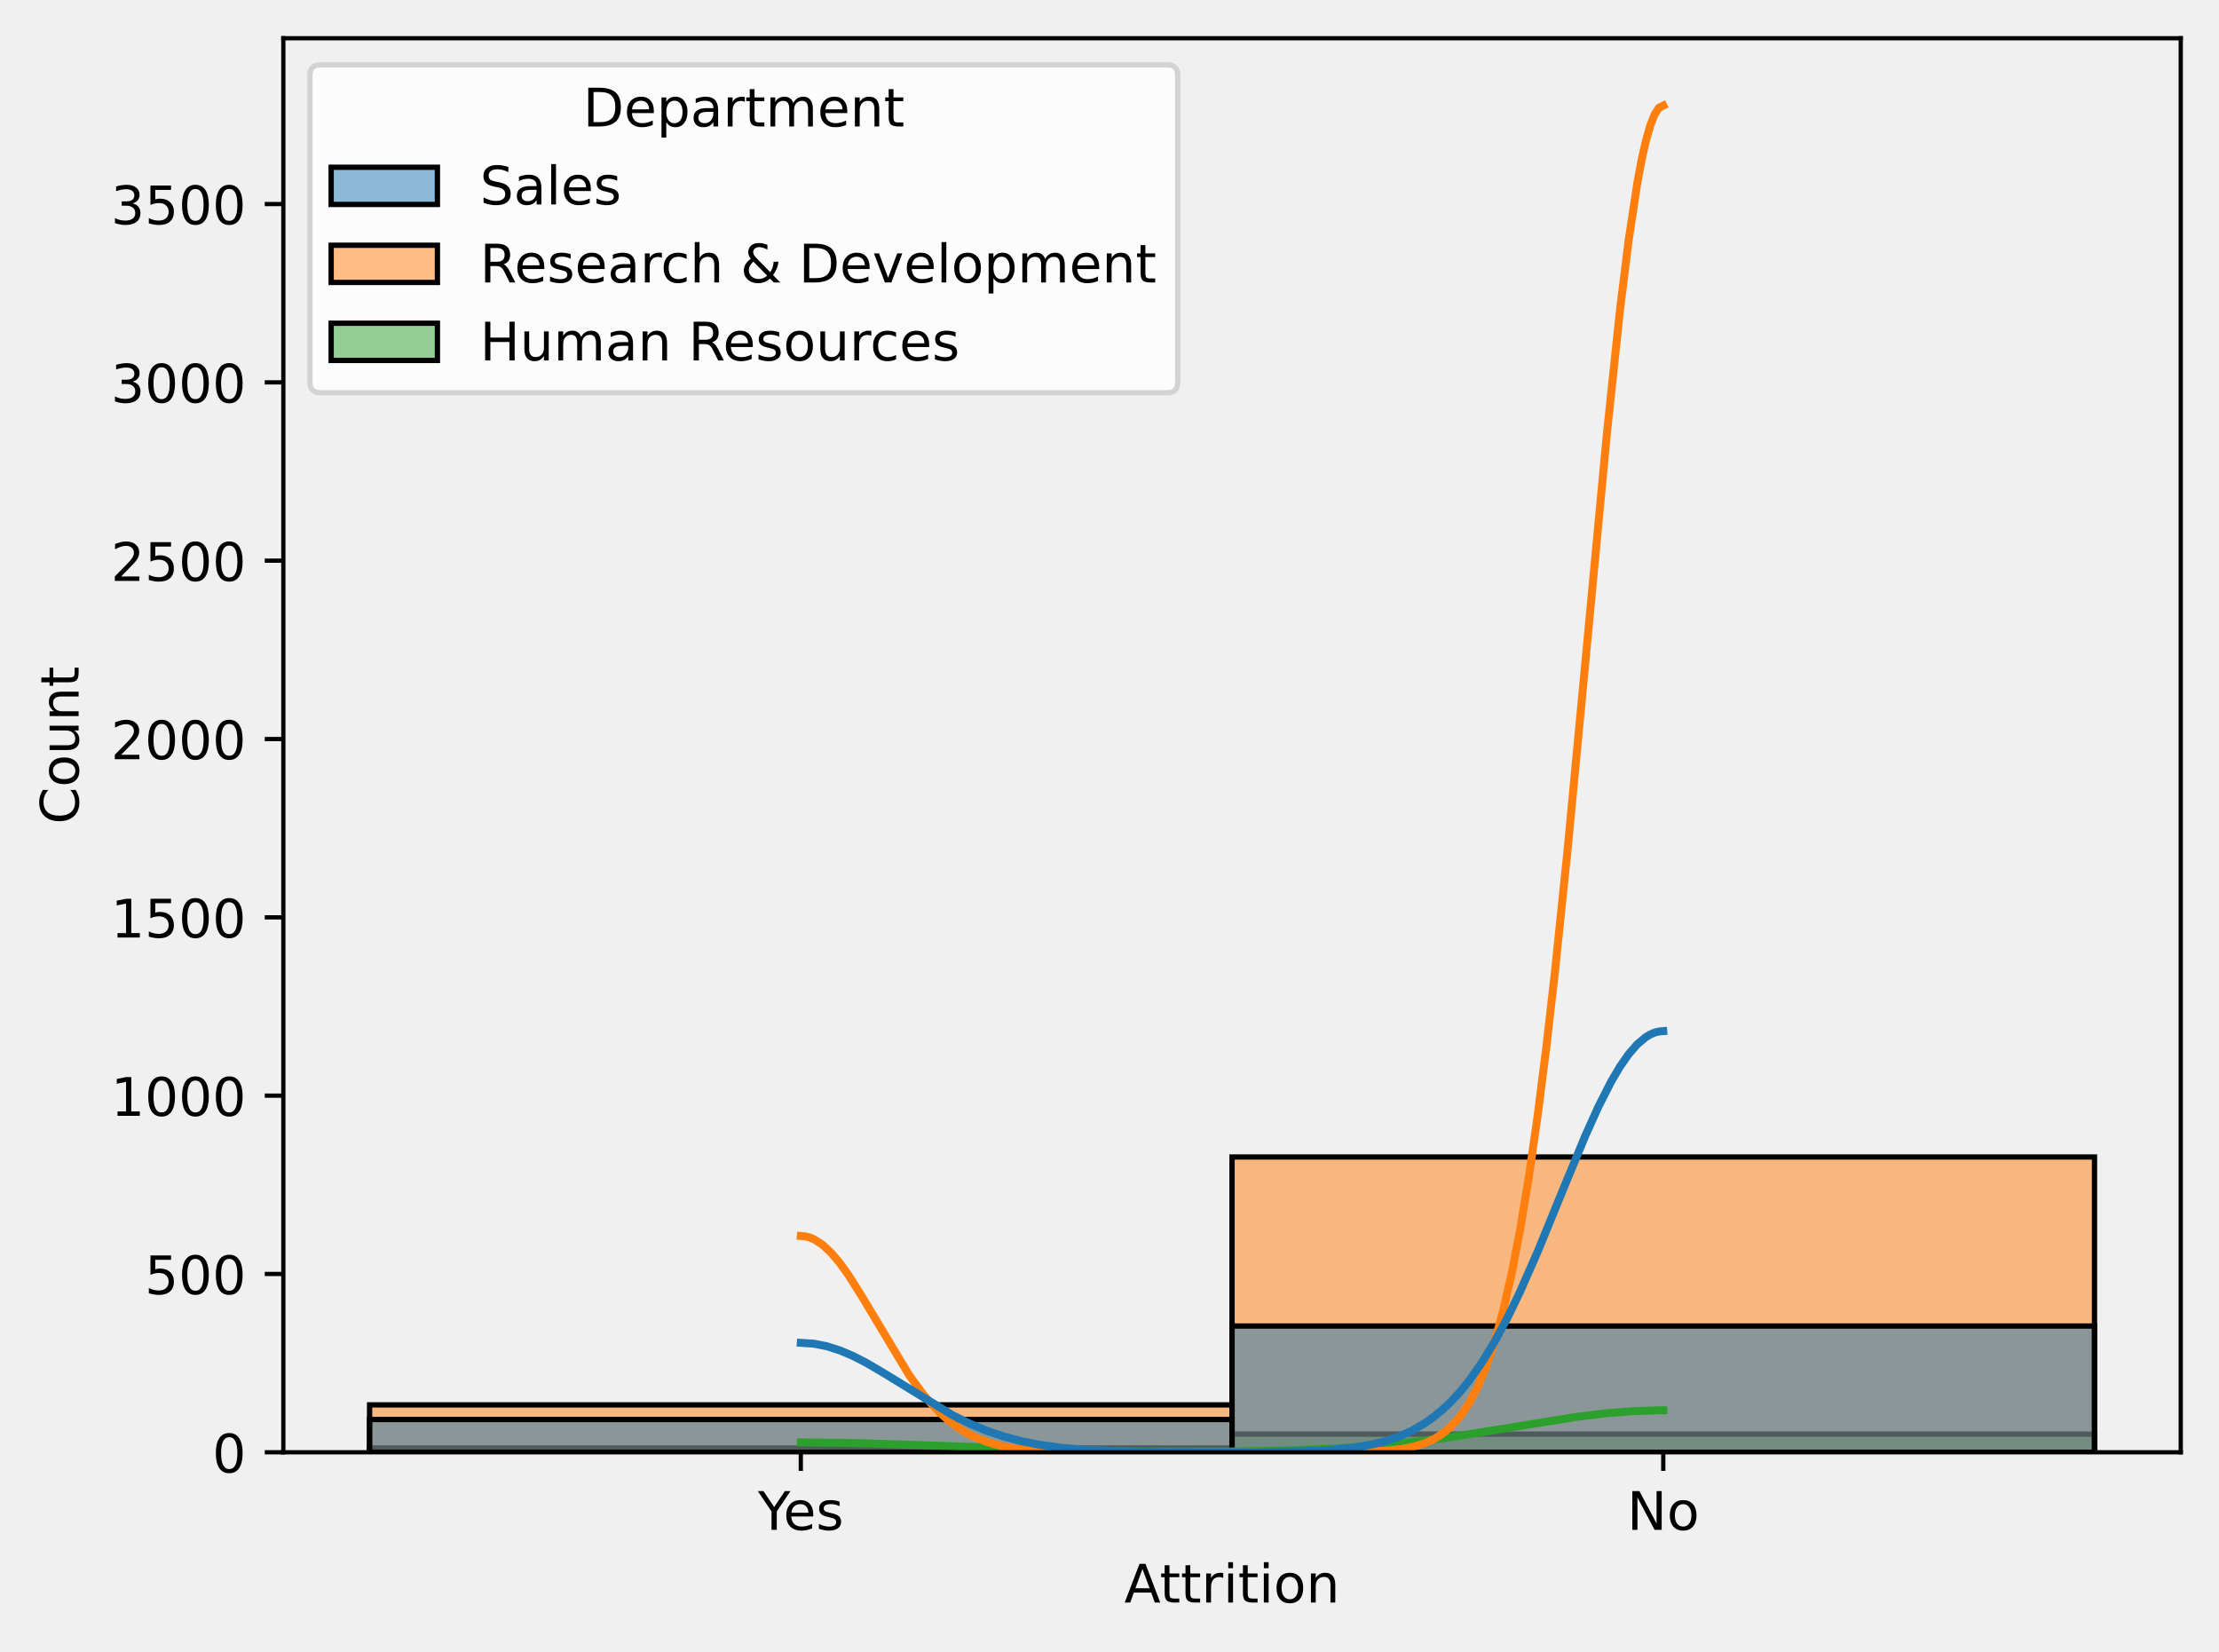
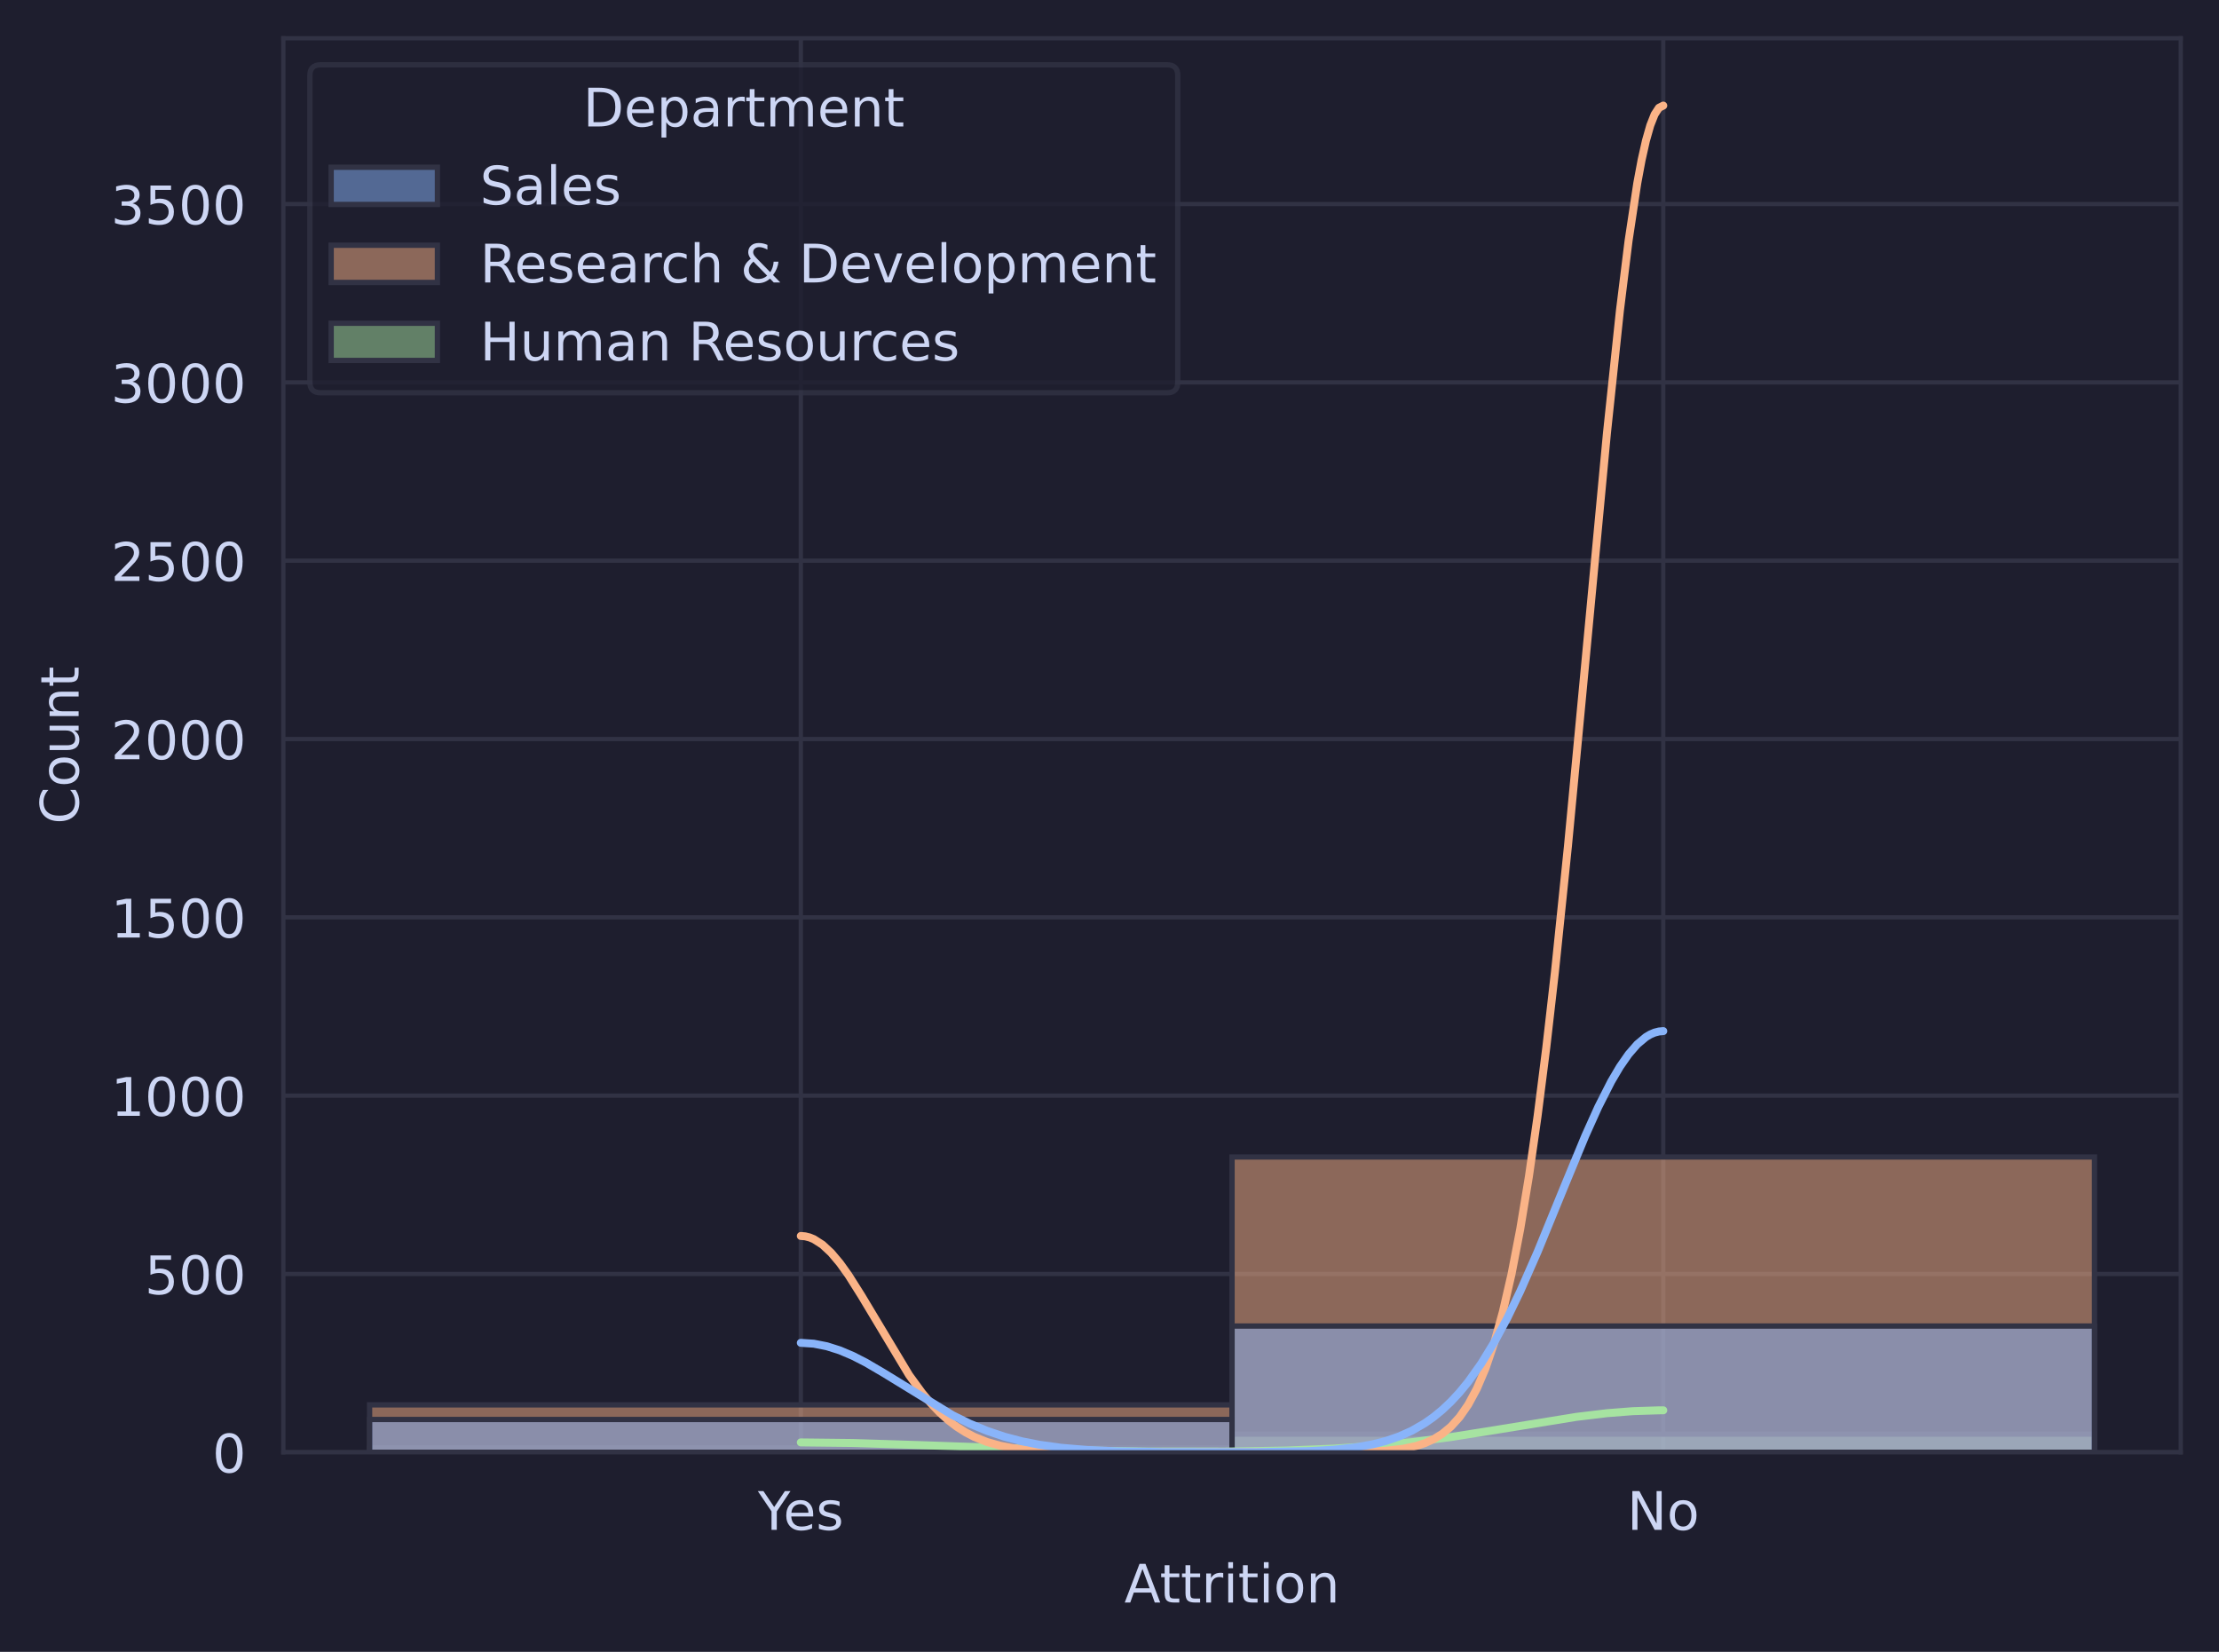
<svg xmlns="http://www.w3.org/2000/svg" xmlns:xlink="http://www.w3.org/1999/xlink" width="417.648pt" height="310.868pt" viewBox="0 0 417.648 310.868" version="1.1">
  <defs>
    <style type="text/css">*{stroke-linejoin: round; stroke-linecap: butt}</style>
  </defs>
  <g id="figure_1">
    <g id="patch_1">
-       <path d="M 0 310.868  L 417.648 310.868  L 417.648 0  L 0 0  L 0 310.868  z " style="fill: none" />
+       <path d="M 0 310.868  L 417.648 310.868  L 417.648 0  L 0 0  z " style="fill: #1e1e2e" />
    </g>
    <g id="axes_1">
      <g id="patch_2">
-         <path d="M 53.328 273.312  L 410.448 273.312  L 410.448 7.2  L 53.328 7.2  L 53.328 273.312  z " style="fill: none" />
-       </g>
-       <g id="patch_3">
-         <path d="M 69.561 273.312  L 231.888 273.312  L 231.888 272.507  L 69.561 272.507  z " clip-path="url(#p6bf3eb0f6b)" style="fill: #2ca02c; fill-opacity: 0.5; stroke: #000000; stroke-linejoin: miter" />
-       </g>
-       <g id="patch_4">
-         <path d="M 231.888 273.312  L 394.215 273.312  L 394.215 269.889  L 231.888 269.889  z " clip-path="url(#p6bf3eb0f6b)" style="fill: #2ca02c; fill-opacity: 0.5; stroke: #000000; stroke-linejoin: miter" />
-       </g>
-       <g id="patch_5">
-         <path d="M 69.561 273.312  L 231.888 273.312  L 231.888 264.385  L 69.561 264.385  z " clip-path="url(#p6bf3eb0f6b)" style="fill: #ff7f0e; fill-opacity: 0.5; stroke: #000000; stroke-linejoin: miter" />
-       </g>
-       <g id="patch_6">
-         <path d="M 231.888 273.312  L 394.215 273.312  L 394.215 217.739  L 231.888 217.739  z " clip-path="url(#p6bf3eb0f6b)" style="fill: #ff7f0e; fill-opacity: 0.5; stroke: #000000; stroke-linejoin: miter" />
-       </g>
-       <g id="patch_7">
-         <path d="M 69.561 273.312  L 231.888 273.312  L 231.888 267.137  L 69.561 267.137  z " clip-path="url(#p6bf3eb0f6b)" style="fill: #1f77b4; fill-opacity: 0.5; stroke: #000000; stroke-linejoin: miter" />
-       </g>
-       <g id="patch_8">
-         <path d="M 231.888 273.312  L 394.215 273.312  L 394.215 249.553  L 231.888 249.553  z " clip-path="url(#p6bf3eb0f6b)" style="fill: #1f77b4; fill-opacity: 0.5; stroke: #000000; stroke-linejoin: miter" />
+         <path d="M 53.328 273.312  L 410.448 273.312  L 410.448 7.2  L 53.328 7.2  z " style="fill: #1e1e2e" />
      </g>
      <g id="matplotlib.axis_1">
        <g id="xtick_1">
          <g id="line2d_1">
-             <defs>
-               <path id="m2d108d9950" d="M 0 0  L 0 3.5  " style="stroke: #000000; stroke-width: 0.8" />
-             </defs>
-             <g>
-               <use xlink:href="#m2d108d9950" x="150.724" y="273.312" style="stroke: #000000; stroke-width: 0.8" />
-             </g>
+             <path d="M 150.724 273.312  L 150.724 7.2  " clip-path="url(#pe900cbe196)" style="fill: none; stroke: #313244; stroke-width: 0.8; stroke-linecap: round" />
          </g>
          <g id="text_1">
-             <g transform="translate(142.6518 287.9104) scale(0.1 -0.1)">
+             <g style="fill: #cdd6f4" transform="translate(142.6518 287.9104) scale(0.1 -0.1)">
              <defs>
                <path id="DejaVuSans-59" d="M -13 4666  L 666 4666  L 1959 2747  L 3244 4666  L 3922 4666  L 2272 2222  L 2272 0  L 1638 0  L 1638 2222  L -13 4666  z " transform="scale(0.015625)" />
                <path id="DejaVuSans-65" d="M 3597 1894  L 3597 1613  L 953 1613  Q 991 1019 1311 708  Q 1631 397 2203 397  Q 2534 397 2845 478  Q 3156 559 3463 722  L 3463 178  Q 3153 47 2828 -22  Q 2503 -91 2169 -91  Q 1331 -91 842 396  Q 353 884 353 1716  Q 353 2575 817 3079  Q 1281 3584 2069 3584  Q 2775 3584 3186 3129  Q 3597 2675 3597 1894  z M 3022 2063  Q 3016 2534 2758 2815  Q 2500 3097 2075 3097  Q 1594 3097 1305 2825  Q 1016 2553 972 2059  L 3022 2063  z " transform="scale(0.015625)" />
                <path id="DejaVuSans-73" d="M 2834 3397  L 2834 2853  Q 2591 2978 2328 3040  Q 2066 3103 1784 3103  Q 1356 3103 1142 2972  Q 928 2841 928 2578  Q 928 2378 1081 2264  Q 1234 2150 1697 2047  L 1894 2003  Q 2506 1872 2764 1633  Q 3022 1394 3022 966  Q 3022 478 2636 193  Q 2250 -91 1575 -91  Q 1294 -91 989 -36  Q 684 19 347 128  L 347 722  Q 666 556 975 473  Q 1284 391 1588 391  Q 1994 391 2212 530  Q 2431 669 2431 922  Q 2431 1156 2273 1281  Q 2116 1406 1581 1522  L 1381 1569  Q 847 1681 609 1914  Q 372 2147 372 2553  Q 372 3047 722 3315  Q 1072 3584 1716 3584  Q 2034 3584 2315 3537  Q 2597 3491 2834 3397  z " transform="scale(0.015625)" />
              </defs>
              <use xlink:href="#DejaVuSans-59" />
              <use xlink:href="#DejaVuSans-65" x="47.834" />
              <use xlink:href="#DejaVuSans-73" x="109.357" />
            </g>
          </g>
        </g>
        <g id="xtick_2">
          <g id="line2d_2">
-             <g>
-               <use xlink:href="#m2d108d9950" x="313.052" y="273.312" style="stroke: #000000; stroke-width: 0.8" />
-             </g>
+             <path d="M 313.052 273.312  L 313.052 7.2  " clip-path="url(#pe900cbe196)" style="fill: none; stroke: #313244; stroke-width: 0.8; stroke-linecap: round" />
          </g>
          <g id="text_2">
-             <g transform="translate(306.2518 287.9104) scale(0.1 -0.1)">
+             <g style="fill: #cdd6f4" transform="translate(306.2518 287.9104) scale(0.1 -0.1)">
              <defs>
                <path id="DejaVuSans-4e" d="M 628 4666  L 1478 4666  L 3547 763  L 3547 4666  L 4159 4666  L 4159 0  L 3309 0  L 1241 3903  L 1241 0  L 628 0  L 628 4666  z " transform="scale(0.015625)" />
                <path id="DejaVuSans-6f" d="M 1959 3097  Q 1497 3097 1228 2736  Q 959 2375 959 1747  Q 959 1119 1226 758  Q 1494 397 1959 397  Q 2419 397 2687 759  Q 2956 1122 2956 1747  Q 2956 2369 2687 2733  Q 2419 3097 1959 3097  z M 1959 3584  Q 2709 3584 3137 3096  Q 3566 2609 3566 1747  Q 3566 888 3137 398  Q 2709 -91 1959 -91  Q 1206 -91 779 398  Q 353 888 353 1747  Q 353 2609 779 3096  Q 1206 3584 1959 3584  z " transform="scale(0.015625)" />
              </defs>
              <use xlink:href="#DejaVuSans-4e" />
              <use xlink:href="#DejaVuSans-6f" x="74.805" />
            </g>
          </g>
        </g>
        <g id="text_3">
-           <g transform="translate(211.6131 301.5886) scale(0.1 -0.1)">
+           <g style="fill: #cdd6f4" transform="translate(211.6131 301.5886) scale(0.1 -0.1)">
            <defs>
              <path id="DejaVuSans-41" d="M 2188 4044  L 1331 1722  L 3047 1722  L 2188 4044  z M 1831 4666  L 2547 4666  L 4325 0  L 3669 0  L 3244 1197  L 1141 1197  L 716 0  L 50 0  L 1831 4666  z " transform="scale(0.015625)" />
              <path id="DejaVuSans-74" d="M 1172 4494  L 1172 3500  L 2356 3500  L 2356 3053  L 1172 3053  L 1172 1153  Q 1172 725 1289 603  Q 1406 481 1766 481  L 2356 481  L 2356 0  L 1766 0  Q 1100 0 847 248  Q 594 497 594 1153  L 594 3053  L 172 3053  L 172 3500  L 594 3500  L 594 4494  L 1172 4494  z " transform="scale(0.015625)" />
              <path id="DejaVuSans-72" d="M 2631 2963  Q 2534 3019 2420 3045  Q 2306 3072 2169 3072  Q 1681 3072 1420 2755  Q 1159 2438 1159 1844  L 1159 0  L 581 0  L 581 3500  L 1159 3500  L 1159 2956  Q 1341 3275 1631 3429  Q 1922 3584 2338 3584  Q 2397 3584 2469 3576  Q 2541 3569 2628 3553  L 2631 2963  z " transform="scale(0.015625)" />
              <path id="DejaVuSans-69" d="M 603 3500  L 1178 3500  L 1178 0  L 603 0  L 603 3500  z M 603 4863  L 1178 4863  L 1178 4134  L 603 4134  L 603 4863  z " transform="scale(0.015625)" />
              <path id="DejaVuSans-6e" d="M 3513 2113  L 3513 0  L 2938 0  L 2938 2094  Q 2938 2591 2744 2837  Q 2550 3084 2163 3084  Q 1697 3084 1428 2787  Q 1159 2491 1159 1978  L 1159 0  L 581 0  L 581 3500  L 1159 3500  L 1159 2956  Q 1366 3272 1645 3428  Q 1925 3584 2291 3584  Q 2894 3584 3203 3211  Q 3513 2838 3513 2113  z " transform="scale(0.015625)" />
            </defs>
            <use xlink:href="#DejaVuSans-41" />
            <use xlink:href="#DejaVuSans-74" x="66.658" />
            <use xlink:href="#DejaVuSans-74" x="105.867" />
            <use xlink:href="#DejaVuSans-72" x="145.076" />
            <use xlink:href="#DejaVuSans-69" x="186.189" />
            <use xlink:href="#DejaVuSans-74" x="213.973" />
            <use xlink:href="#DejaVuSans-69" x="253.182" />
            <use xlink:href="#DejaVuSans-6f" x="280.965" />
            <use xlink:href="#DejaVuSans-6e" x="342.146" />
          </g>
        </g>
      </g>
      <g id="matplotlib.axis_2">
        <g id="ytick_1">
          <g id="line2d_3">
-             <defs>
-               <path id="mc51f8827cf" d="M 0 0  L -3.5 0  " style="stroke: #000000; stroke-width: 0.8" />
-             </defs>
-             <g>
-               <use xlink:href="#mc51f8827cf" x="53.328" y="273.312" style="stroke: #000000; stroke-width: 0.8" />
-             </g>
+             <path d="M 53.328 273.312  L 410.448 273.312  " clip-path="url(#pe900cbe196)" style="fill: none; stroke: #313244; stroke-width: 0.8; stroke-linecap: round" />
          </g>
          <g id="text_4">
-             <g transform="translate(39.96563 277.1112) scale(0.1 -0.1)">
+             <g style="fill: #cdd6f4" transform="translate(39.96563 277.1112) scale(0.1 -0.1)">
              <defs>
                <path id="DejaVuSans-30" d="M 2034 4250  Q 1547 4250 1301 3770  Q 1056 3291 1056 2328  Q 1056 1369 1301 889  Q 1547 409 2034 409  Q 2525 409 2770 889  Q 3016 1369 3016 2328  Q 3016 3291 2770 3770  Q 2525 4250 2034 4250  z M 2034 4750  Q 2819 4750 3233 4129  Q 3647 3509 3647 2328  Q 3647 1150 3233 529  Q 2819 -91 2034 -91  Q 1250 -91 836 529  Q 422 1150 422 2328  Q 422 3509 836 4129  Q 1250 4750 2034 4750  z " transform="scale(0.015625)" />
              </defs>
              <use xlink:href="#DejaVuSans-30" />
            </g>
          </g>
        </g>
        <g id="ytick_2">
          <g id="line2d_4">
-             <g>
-               <use xlink:href="#mc51f8827cf" x="53.328" y="239.753" style="stroke: #000000; stroke-width: 0.8" />
-             </g>
+             <path d="M 53.328 239.753  L 410.448 239.753  " clip-path="url(#pe900cbe196)" style="fill: none; stroke: #313244; stroke-width: 0.8; stroke-linecap: round" />
          </g>
          <g id="text_5">
-             <g transform="translate(27.24063 243.5526) scale(0.1 -0.1)">
+             <g style="fill: #cdd6f4" transform="translate(27.24063 243.5526) scale(0.1 -0.1)">
              <defs>
                <path id="DejaVuSans-35" d="M 691 4666  L 3169 4666  L 3169 4134  L 1269 4134  L 1269 2991  Q 1406 3038 1543 3061  Q 1681 3084 1819 3084  Q 2600 3084 3056 2656  Q 3513 2228 3513 1497  Q 3513 744 3044 326  Q 2575 -91 1722 -91  Q 1428 -91 1123 -41  Q 819 9 494 109  L 494 744  Q 775 591 1075 516  Q 1375 441 1709 441  Q 2250 441 2565 725  Q 2881 1009 2881 1497  Q 2881 1984 2565 2268  Q 2250 2553 1709 2553  Q 1456 2553 1204 2497  Q 953 2441 691 2322  L 691 4666  z " transform="scale(0.015625)" />
              </defs>
              <use xlink:href="#DejaVuSans-35" />
              <use xlink:href="#DejaVuSans-30" x="63.623" />
              <use xlink:href="#DejaVuSans-30" x="127.246" />
            </g>
          </g>
        </g>
        <g id="ytick_3">
          <g id="line2d_5">
-             <g>
-               <use xlink:href="#mc51f8827cf" x="53.328" y="206.195" style="stroke: #000000; stroke-width: 0.8" />
-             </g>
+             <path d="M 53.328 206.195  L 410.448 206.195  " clip-path="url(#pe900cbe196)" style="fill: none; stroke: #313244; stroke-width: 0.8; stroke-linecap: round" />
          </g>
          <g id="text_6">
-             <g transform="translate(20.87813 209.994) scale(0.1 -0.1)">
+             <g style="fill: #cdd6f4" transform="translate(20.87813 209.994) scale(0.1 -0.1)">
              <defs>
                <path id="DejaVuSans-31" d="M 794 531  L 1825 531  L 1825 4091  L 703 3866  L 703 4441  L 1819 4666  L 2450 4666  L 2450 531  L 3481 531  L 3481 0  L 794 0  L 794 531  z " transform="scale(0.015625)" />
              </defs>
              <use xlink:href="#DejaVuSans-31" />
              <use xlink:href="#DejaVuSans-30" x="63.623" />
              <use xlink:href="#DejaVuSans-30" x="127.246" />
              <use xlink:href="#DejaVuSans-30" x="190.869" />
            </g>
          </g>
        </g>
        <g id="ytick_4">
          <g id="line2d_6">
-             <g>
-               <use xlink:href="#mc51f8827cf" x="53.328" y="172.636" style="stroke: #000000; stroke-width: 0.8" />
-             </g>
+             <path d="M 53.328 172.636  L 410.448 172.636  " clip-path="url(#pe900cbe196)" style="fill: none; stroke: #313244; stroke-width: 0.8; stroke-linecap: round" />
          </g>
          <g id="text_7">
-             <g transform="translate(20.87813 176.4354) scale(0.1 -0.1)">
+             <g style="fill: #cdd6f4" transform="translate(20.87813 176.4354) scale(0.1 -0.1)">
              <use xlink:href="#DejaVuSans-31" />
              <use xlink:href="#DejaVuSans-35" x="63.623" />
              <use xlink:href="#DejaVuSans-30" x="127.246" />
              <use xlink:href="#DejaVuSans-30" x="190.869" />
            </g>
          </g>
        </g>
        <g id="ytick_5">
          <g id="line2d_7">
-             <g>
-               <use xlink:href="#mc51f8827cf" x="53.328" y="139.078" style="stroke: #000000; stroke-width: 0.8" />
-             </g>
+             <path d="M 53.328 139.078  L 410.448 139.078  " clip-path="url(#pe900cbe196)" style="fill: none; stroke: #313244; stroke-width: 0.8; stroke-linecap: round" />
          </g>
          <g id="text_8">
-             <g transform="translate(20.87813 142.8768) scale(0.1 -0.1)">
+             <g style="fill: #cdd6f4" transform="translate(20.87813 142.8768) scale(0.1 -0.1)">
              <defs>
                <path id="DejaVuSans-32" d="M 1228 531  L 3431 531  L 3431 0  L 469 0  L 469 531  Q 828 903 1448 1529  Q 2069 2156 2228 2338  Q 2531 2678 2651 2914  Q 2772 3150 2772 3378  Q 2772 3750 2511 3984  Q 2250 4219 1831 4219  Q 1534 4219 1204 4116  Q 875 4013 500 3803  L 500 4441  Q 881 4594 1212 4672  Q 1544 4750 1819 4750  Q 2544 4750 2975 4387  Q 3406 4025 3406 3419  Q 3406 3131 3298 2873  Q 3191 2616 2906 2266  Q 2828 2175 2409 1742  Q 1991 1309 1228 531  z " transform="scale(0.015625)" />
              </defs>
              <use xlink:href="#DejaVuSans-32" />
              <use xlink:href="#DejaVuSans-30" x="63.623" />
              <use xlink:href="#DejaVuSans-30" x="127.246" />
              <use xlink:href="#DejaVuSans-30" x="190.869" />
            </g>
          </g>
        </g>
        <g id="ytick_6">
          <g id="line2d_8">
-             <g>
-               <use xlink:href="#mc51f8827cf" x="53.328" y="105.519" style="stroke: #000000; stroke-width: 0.8" />
-             </g>
+             <path d="M 53.328 105.519  L 410.448 105.519  " clip-path="url(#pe900cbe196)" style="fill: none; stroke: #313244; stroke-width: 0.8; stroke-linecap: round" />
          </g>
          <g id="text_9">
-             <g transform="translate(20.87813 109.3182) scale(0.1 -0.1)">
+             <g style="fill: #cdd6f4" transform="translate(20.87813 109.3182) scale(0.1 -0.1)">
              <use xlink:href="#DejaVuSans-32" />
              <use xlink:href="#DejaVuSans-35" x="63.623" />
              <use xlink:href="#DejaVuSans-30" x="127.246" />
              <use xlink:href="#DejaVuSans-30" x="190.869" />
            </g>
          </g>
        </g>
        <g id="ytick_7">
          <g id="line2d_9">
-             <g>
-               <use xlink:href="#mc51f8827cf" x="53.328" y="71.96" style="stroke: #000000; stroke-width: 0.8" />
-             </g>
+             <path d="M 53.328 71.96  L 410.448 71.96  " clip-path="url(#pe900cbe196)" style="fill: none; stroke: #313244; stroke-width: 0.8; stroke-linecap: round" />
          </g>
          <g id="text_10">
-             <g transform="translate(20.87813 75.75965) scale(0.1 -0.1)">
+             <g style="fill: #cdd6f4" transform="translate(20.87813 75.75965) scale(0.1 -0.1)">
              <defs>
                <path id="DejaVuSans-33" d="M 2597 2516  Q 3050 2419 3304 2112  Q 3559 1806 3559 1356  Q 3559 666 3084 287  Q 2609 -91 1734 -91  Q 1441 -91 1130 -33  Q 819 25 488 141  L 488 750  Q 750 597 1062 519  Q 1375 441 1716 441  Q 2309 441 2620 675  Q 2931 909 2931 1356  Q 2931 1769 2642 2001  Q 2353 2234 1838 2234  L 1294 2234  L 1294 2753  L 1863 2753  Q 2328 2753 2575 2939  Q 2822 3125 2822 3475  Q 2822 3834 2567 4026  Q 2313 4219 1838 4219  Q 1578 4219 1281 4162  Q 984 4106 628 3988  L 628 4550  Q 988 4650 1302 4700  Q 1616 4750 1894 4750  Q 2613 4750 3031 4423  Q 3450 4097 3450 3541  Q 3450 3153 3228 2886  Q 3006 2619 2597 2516  z " transform="scale(0.015625)" />
              </defs>
              <use xlink:href="#DejaVuSans-33" />
              <use xlink:href="#DejaVuSans-30" x="63.623" />
              <use xlink:href="#DejaVuSans-30" x="127.246" />
              <use xlink:href="#DejaVuSans-30" x="190.869" />
            </g>
          </g>
        </g>
        <g id="ytick_8">
          <g id="line2d_10">
-             <g>
-               <use xlink:href="#mc51f8827cf" x="53.328" y="38.402" style="stroke: #000000; stroke-width: 0.8" />
-             </g>
+             <path d="M 53.328 38.402  L 410.448 38.402  " clip-path="url(#pe900cbe196)" style="fill: none; stroke: #313244; stroke-width: 0.8; stroke-linecap: round" />
          </g>
          <g id="text_11">
-             <g transform="translate(20.87813 42.20106) scale(0.1 -0.1)">
+             <g style="fill: #cdd6f4" transform="translate(20.87813 42.20106) scale(0.1 -0.1)">
              <use xlink:href="#DejaVuSans-33" />
              <use xlink:href="#DejaVuSans-35" x="63.623" />
              <use xlink:href="#DejaVuSans-30" x="127.246" />
              <use xlink:href="#DejaVuSans-30" x="190.869" />
            </g>
          </g>
        </g>
        <g id="text_12">
-           <g transform="translate(14.79844 155.1044) rotate(-90) scale(0.1 -0.1)">
+           <g style="fill: #cdd6f4" transform="translate(14.79844 155.1044) rotate(-90) scale(0.1 -0.1)">
            <defs>
              <path id="DejaVuSans-43" d="M 4122 4306  L 4122 3641  Q 3803 3938 3442 4084  Q 3081 4231 2675 4231  Q 1875 4231 1450 3742  Q 1025 3253 1025 2328  Q 1025 1406 1450 917  Q 1875 428 2675 428  Q 3081 428 3442 575  Q 3803 722 4122 1019  L 4122 359  Q 3791 134 3420 21  Q 3050 -91 2638 -91  Q 1578 -91 968 557  Q 359 1206 359 2328  Q 359 3453 968 4101  Q 1578 4750 2638 4750  Q 3056 4750 3426 4639  Q 3797 4528 4122 4306  z " transform="scale(0.015625)" />
              <path id="DejaVuSans-75" d="M 544 1381  L 544 3500  L 1119 3500  L 1119 1403  Q 1119 906 1312 657  Q 1506 409 1894 409  Q 2359 409 2629 706  Q 2900 1003 2900 1516  L 2900 3500  L 3475 3500  L 3475 0  L 2900 0  L 2900 538  Q 2691 219 2414 64  Q 2138 -91 1772 -91  Q 1169 -91 856 284  Q 544 659 544 1381  z M 1991 3584  L 1991 3584  z " transform="scale(0.015625)" />
            </defs>
            <use xlink:href="#DejaVuSans-43" />
            <use xlink:href="#DejaVuSans-6f" x="69.824" />
            <use xlink:href="#DejaVuSans-75" x="131.006" />
            <use xlink:href="#DejaVuSans-6e" x="194.385" />
            <use xlink:href="#DejaVuSans-74" x="257.764" />
          </g>
        </g>
      </g>
+       <g id="patch_3">
+         <path d="M 69.561 273.312  L 231.888 273.312  L 231.888 272.507  L 69.561 272.507  z " clip-path="url(#pe900cbe196)" style="fill: #a6e3a1; fill-opacity: 0.5; stroke: #313244; stroke-linejoin: miter" />
+       </g>
+       <g id="patch_4">
+         <path d="M 231.888 273.312  L 394.215 273.312  L 394.215 269.889  L 231.888 269.889  z " clip-path="url(#pe900cbe196)" style="fill: #a6e3a1; fill-opacity: 0.5; stroke: #313244; stroke-linejoin: miter" />
+       </g>
+       <g id="patch_5">
+         <path d="M 69.561 273.312  L 231.888 273.312  L 231.888 264.385  L 69.561 264.385  z " clip-path="url(#pe900cbe196)" style="fill: #fab387; fill-opacity: 0.5; stroke: #313244; stroke-linejoin: miter" />
+       </g>
+       <g id="patch_6">
+         <path d="M 231.888 273.312  L 394.215 273.312  L 394.215 217.739  L 231.888 217.739  z " clip-path="url(#pe900cbe196)" style="fill: #fab387; fill-opacity: 0.5; stroke: #313244; stroke-linejoin: miter" />
+       </g>
+       <g id="patch_7">
+         <path d="M 69.561 273.312  L 231.888 273.312  L 231.888 267.137  L 69.561 267.137  z " clip-path="url(#pe900cbe196)" style="fill: #89b4fa; fill-opacity: 0.5; stroke: #313244; stroke-linejoin: miter" />
+       </g>
+       <g id="patch_8">
+         <path d="M 231.888 273.312  L 394.215 273.312  L 394.215 249.553  L 231.888 249.553  z " clip-path="url(#pe900cbe196)" style="fill: #89b4fa; fill-opacity: 0.5; stroke: #313244; stroke-linejoin: miter" />
+       </g>
      <g id="line2d_11">
-         <path d="M 150.724 271.453  L 160.513 271.563  L 172.749 271.946  L 201.299 272.943  L 215.982 273.168  L 230.665 273.174  L 242.085 272.98  L 251.057 272.621  L 258.399 272.126  L 265.74 271.405  L 273.082 270.448  L 282.055 269.02  L 296.737 266.64  L 302.447 265.956  L 307.342 265.573  L 312.236 265.415  L 313.052 265.411  L 313.052 265.411  " clip-path="url(#p6bf3eb0f6b)" style="fill: none; stroke: #2ca02c; stroke-width: 1.5; stroke-linecap: square" />
+         <path d="M 150.724 271.453  L 160.513 271.563  L 172.749 271.946  L 201.299 272.943  L 215.982 273.168  L 230.665 273.174  L 242.085 272.98  L 251.057 272.621  L 258.399 272.126  L 265.74 271.405  L 273.082 270.448  L 282.055 269.02  L 296.737 266.64  L 302.447 265.956  L 307.342 265.573  L 312.236 265.415  L 313.052 265.411  L 313.052 265.411  " clip-path="url(#pe900cbe196)" style="fill: none; stroke: #a6e3a1; stroke-width: 1.5; stroke-linecap: round" />
      </g>
      <g id="line2d_12">
-         <path d="M 150.724 232.602  L 151.54 232.67  L 152.356 232.87  L 153.172 233.202  L 154.803 234.247  L 156.434 235.764  L 158.066 237.695  L 159.697 239.97  L 162.144 243.851  L 171.117 258.796  L 173.565 262.146  L 175.196 264.091  L 176.827 265.797  L 178.459 267.268  L 180.09 268.514  L 181.722 269.554  L 183.353 270.407  L 185.8 271.385  L 188.247 272.072  L 190.695 272.537  L 193.957 272.917  L 198.036 273.154  L 204.562 273.281  L 223.323 273.312  L 256.767 273.214  L 260.846 273.018  L 264.109 272.645  L 266.556 272.121  L 268.187 271.589  L 269.819 270.851  L 271.45 269.844  L 273.082 268.488  L 274.713 266.69  L 276.345 264.341  L 277.976 261.318  L 279.607 257.487  L 281.239 252.706  L 282.87 246.832  L 284.502 239.731  L 286.133 231.283  L 287.765 221.4  L 289.396 210.034  L 291.027 197.191  L 292.659 182.941  L 295.106 159.271  L 298.369 124.817  L 302.447 81.544  L 304.895 58.42  L 306.526 45.27  L 308.157 34.487  L 308.973 30.113  L 309.789 26.475  L 310.605 23.608  L 311.42 21.539  L 312.236 20.29  L 313.052 19.872  L 313.052 19.872  " clip-path="url(#p6bf3eb0f6b)" style="fill: none; stroke: #ff7f0e; stroke-width: 1.5; stroke-linecap: square" />
+         <path d="M 150.724 232.602  L 151.54 232.67  L 152.356 232.87  L 153.172 233.202  L 154.803 234.247  L 156.434 235.764  L 158.066 237.695  L 159.697 239.97  L 162.144 243.851  L 171.117 258.796  L 173.565 262.146  L 175.196 264.091  L 176.827 265.797  L 178.459 267.268  L 180.09 268.514  L 181.722 269.554  L 183.353 270.407  L 185.8 271.385  L 188.247 272.072  L 190.695 272.537  L 193.957 272.917  L 198.036 273.154  L 204.562 273.281  L 223.323 273.312  L 256.767 273.214  L 260.846 273.018  L 264.109 272.645  L 266.556 272.121  L 268.187 271.589  L 269.819 270.851  L 271.45 269.844  L 273.082 268.488  L 274.713 266.69  L 276.345 264.341  L 277.976 261.318  L 279.607 257.487  L 281.239 252.706  L 282.87 246.832  L 284.502 239.731  L 286.133 231.283  L 287.765 221.4  L 289.396 210.034  L 291.027 197.191  L 292.659 182.941  L 295.106 159.271  L 298.369 124.817  L 302.447 81.544  L 304.895 58.42  L 306.526 45.27  L 308.157 34.487  L 308.973 30.113  L 309.789 26.475  L 310.605 23.608  L 311.42 21.539  L 312.236 20.29  L 313.052 19.872  L 313.052 19.872  " clip-path="url(#pe900cbe196)" style="fill: none; stroke: #fab387; stroke-width: 1.5; stroke-linecap: round" />
      </g>
      <g id="line2d_13">
-         <path d="M 150.724 252.713  L 153.172 252.876  L 155.619 253.357  L 158.066 254.134  L 160.513 255.172  L 162.96 256.424  L 166.223 258.335  L 179.275 266.327  L 182.537 267.934  L 185.8 269.286  L 189.063 270.382  L 192.326 271.239  L 195.589 271.886  L 199.667 272.454  L 204.562 272.872  L 210.272 273.125  L 219.245 273.271  L 236.375 273.278  L 246.163 273.103  L 251.057 272.828  L 255.136 272.387  L 258.399 271.806  L 260.846 271.181  L 263.293 270.345  L 265.74 269.246  L 268.187 267.827  L 269.819 266.674  L 271.45 265.336  L 273.082 263.796  L 274.713 262.038  L 276.345 260.05  L 278.792 256.613  L 281.239 252.617  L 283.686 248.069  L 286.133 243.007  L 289.396 235.589  L 294.29 223.626  L 298.369 213.768  L 300.816 208.33  L 303.263 203.513  L 304.895 200.748  L 306.526 198.404  L 308.157 196.529  L 309.789 195.162  L 310.605 194.677  L 311.42 194.329  L 312.236 194.12  L 313.052 194.05  L 313.052 194.05  " clip-path="url(#p6bf3eb0f6b)" style="fill: none; stroke: #1f77b4; stroke-width: 1.5; stroke-linecap: square" />
+         <path d="M 150.724 252.713  L 153.172 252.876  L 155.619 253.357  L 158.066 254.134  L 160.513 255.172  L 162.96 256.424  L 166.223 258.335  L 179.275 266.327  L 182.537 267.934  L 185.8 269.286  L 189.063 270.382  L 192.326 271.239  L 195.589 271.886  L 199.667 272.454  L 204.562 272.872  L 210.272 273.125  L 219.245 273.271  L 236.375 273.278  L 246.163 273.103  L 251.057 272.828  L 255.136 272.387  L 258.399 271.806  L 260.846 271.181  L 263.293 270.345  L 265.74 269.246  L 268.187 267.827  L 269.819 266.674  L 271.45 265.336  L 273.082 263.796  L 274.713 262.038  L 276.345 260.05  L 278.792 256.613  L 281.239 252.617  L 283.686 248.069  L 286.133 243.007  L 289.396 235.589  L 294.29 223.626  L 298.369 213.768  L 300.816 208.33  L 303.263 203.513  L 304.895 200.748  L 306.526 198.404  L 308.157 196.529  L 309.789 195.162  L 310.605 194.677  L 311.42 194.329  L 312.236 194.12  L 313.052 194.05  L 313.052 194.05  " clip-path="url(#pe900cbe196)" style="fill: none; stroke: #89b4fa; stroke-width: 1.5; stroke-linecap: round" />
      </g>
      <g id="patch_9">
-         <path d="M 53.328 273.312  L 53.328 7.2  " style="fill: none; stroke: #000000; stroke-width: 0.8; stroke-linejoin: miter; stroke-linecap: square" />
+         <path d="M 53.328 273.312  L 53.328 7.2  " style="fill: none; stroke: #313244; stroke-width: 0.8; stroke-linejoin: miter; stroke-linecap: square" />
      </g>
      <g id="patch_10">
-         <path d="M 410.448 273.312  L 410.448 7.2  " style="fill: none; stroke: #000000; stroke-width: 0.8; stroke-linejoin: miter; stroke-linecap: square" />
+         <path d="M 410.448 273.312  L 410.448 7.2  " style="fill: none; stroke: #313244; stroke-width: 0.8; stroke-linejoin: miter; stroke-linecap: square" />
      </g>
      <g id="patch_11">
-         <path d="M 53.328 273.312  L 410.448 273.312  " style="fill: none; stroke: #000000; stroke-width: 0.8; stroke-linejoin: miter; stroke-linecap: square" />
+         <path d="M 53.328 273.312  L 410.448 273.312  " style="fill: none; stroke: #313244; stroke-width: 0.8; stroke-linejoin: miter; stroke-linecap: square" />
      </g>
      <g id="patch_12">
-         <path d="M 53.328 7.2  L 410.448 7.2  " style="fill: none; stroke: #000000; stroke-width: 0.8; stroke-linejoin: miter; stroke-linecap: square" />
+         <path d="M 53.328 7.2  L 410.448 7.2  " style="fill: none; stroke: #313244; stroke-width: 0.8; stroke-linejoin: miter; stroke-linecap: square" />
      </g>
      <g id="legend_1">
        <g id="patch_13">
-           <path d="M 60.328 73.912  L 219.669 73.912  Q 221.669 73.912 221.669 71.912  L 221.669 14.2  Q 221.669 12.2 219.669 12.2  L 60.328 12.2  Q 58.328 12.2 58.328 14.2  L 58.328 71.912  Q 58.328 73.912 60.328 73.912  z " style="fill: #ffffff; opacity: 0.8; stroke: #cccccc; stroke-linejoin: miter" />
+           <path d="M 60.328 73.912  L 219.669 73.912  Q 221.669 73.912 221.669 71.912  L 221.669 14.2  Q 221.669 12.2 219.669 12.2  L 60.328 12.2  Q 58.328 12.2 58.328 14.2  L 58.328 71.912  Q 58.328 73.912 60.328 73.912  z " style="fill: #1e1e2e; opacity: 0.8; stroke: #313244; stroke-linejoin: miter" />
        </g>
        <g id="text_13">
-           <g transform="translate(109.7422 23.79844) scale(0.1 -0.1)">
+           <g style="fill: #cdd6f4" transform="translate(109.7422 23.79844) scale(0.1 -0.1)">
            <defs>
              <path id="DejaVuSans-44" d="M 1259 4147  L 1259 519  L 2022 519  Q 2988 519 3436 956  Q 3884 1394 3884 2338  Q 3884 3275 3436 3711  Q 2988 4147 2022 4147  L 1259 4147  z M 628 4666  L 1925 4666  Q 3281 4666 3915 4102  Q 4550 3538 4550 2338  Q 4550 1131 3912 565  Q 3275 0 1925 0  L 628 0  L 628 4666  z " transform="scale(0.015625)" />
              <path id="DejaVuSans-70" d="M 1159 525  L 1159 -1331  L 581 -1331  L 581 3500  L 1159 3500  L 1159 2969  Q 1341 3281 1617 3432  Q 1894 3584 2278 3584  Q 2916 3584 3314 3078  Q 3713 2572 3713 1747  Q 3713 922 3314 415  Q 2916 -91 2278 -91  Q 1894 -91 1617 61  Q 1341 213 1159 525  z M 3116 1747  Q 3116 2381 2855 2742  Q 2594 3103 2138 3103  Q 1681 3103 1420 2742  Q 1159 2381 1159 1747  Q 1159 1113 1420 752  Q 1681 391 2138 391  Q 2594 391 2855 752  Q 3116 1113 3116 1747  z " transform="scale(0.015625)" />
              <path id="DejaVuSans-61" d="M 2194 1759  Q 1497 1759 1228 1600  Q 959 1441 959 1056  Q 959 750 1161 570  Q 1363 391 1709 391  Q 2188 391 2477 730  Q 2766 1069 2766 1631  L 2766 1759  L 2194 1759  z M 3341 1997  L 3341 0  L 2766 0  L 2766 531  Q 2569 213 2275 61  Q 1981 -91 1556 -91  Q 1019 -91 701 211  Q 384 513 384 1019  Q 384 1609 779 1909  Q 1175 2209 1959 2209  L 2766 2209  L 2766 2266  Q 2766 2663 2505 2880  Q 2244 3097 1772 3097  Q 1472 3097 1187 3025  Q 903 2953 641 2809  L 641 3341  Q 956 3463 1253 3523  Q 1550 3584 1831 3584  Q 2591 3584 2966 3190  Q 3341 2797 3341 1997  z " transform="scale(0.015625)" />
              <path id="DejaVuSans-6d" d="M 3328 2828  Q 3544 3216 3844 3400  Q 4144 3584 4550 3584  Q 5097 3584 5394 3201  Q 5691 2819 5691 2113  L 5691 0  L 5113 0  L 5113 2094  Q 5113 2597 4934 2840  Q 4756 3084 4391 3084  Q 3944 3084 3684 2787  Q 3425 2491 3425 1978  L 3425 0  L 2847 0  L 2847 2094  Q 2847 2600 2669 2842  Q 2491 3084 2119 3084  Q 1678 3084 1418 2786  Q 1159 2488 1159 1978  L 1159 0  L 581 0  L 581 3500  L 1159 3500  L 1159 2956  Q 1356 3278 1631 3431  Q 1906 3584 2284 3584  Q 2666 3584 2933 3390  Q 3200 3197 3328 2828  z " transform="scale(0.015625)" />
            </defs>
            <use xlink:href="#DejaVuSans-44" />
            <use xlink:href="#DejaVuSans-65" x="77.002" />
            <use xlink:href="#DejaVuSans-70" x="138.525" />
            <use xlink:href="#DejaVuSans-61" x="202.002" />
            <use xlink:href="#DejaVuSans-72" x="263.281" />
            <use xlink:href="#DejaVuSans-74" x="304.395" />
            <use xlink:href="#DejaVuSans-6d" x="343.604" />
            <use xlink:href="#DejaVuSans-65" x="441.016" />
            <use xlink:href="#DejaVuSans-6e" x="502.539" />
            <use xlink:href="#DejaVuSans-74" x="565.918" />
          </g>
        </g>
        <g id="patch_14">
-           <path d="M 62.328 38.477  L 82.328 38.477  L 82.328 31.477  L 62.328 31.477  z " style="fill: #1f77b4; fill-opacity: 0.5; stroke: #000000; stroke-linejoin: miter" />
+           <path d="M 62.328 38.477  L 82.328 38.477  L 82.328 31.477  L 62.328 31.477  z " style="fill: #89b4fa; fill-opacity: 0.5; stroke: #313244; stroke-linejoin: miter" />
        </g>
        <g id="text_14">
-           <g transform="translate(90.32812 38.47656) scale(0.1 -0.1)">
+           <g style="fill: #cdd6f4" transform="translate(90.32812 38.47656) scale(0.1 -0.1)">
            <defs>
              <path id="DejaVuSans-53" d="M 3425 4513  L 3425 3897  Q 3066 4069 2747 4153  Q 2428 4238 2131 4238  Q 1616 4238 1336 4038  Q 1056 3838 1056 3469  Q 1056 3159 1242 3001  Q 1428 2844 1947 2747  L 2328 2669  Q 3034 2534 3370 2195  Q 3706 1856 3706 1288  Q 3706 609 3251 259  Q 2797 -91 1919 -91  Q 1588 -91 1214 -16  Q 841 59 441 206  L 441 856  Q 825 641 1194 531  Q 1563 422 1919 422  Q 2459 422 2753 634  Q 3047 847 3047 1241  Q 3047 1584 2836 1778  Q 2625 1972 2144 2069  L 1759 2144  Q 1053 2284 737 2584  Q 422 2884 422 3419  Q 422 4038 858 4394  Q 1294 4750 2059 4750  Q 2388 4750 2728 4690  Q 3069 4631 3425 4513  z " transform="scale(0.015625)" />
              <path id="DejaVuSans-6c" d="M 603 4863  L 1178 4863  L 1178 0  L 603 0  L 603 4863  z " transform="scale(0.015625)" />
            </defs>
            <use xlink:href="#DejaVuSans-53" />
            <use xlink:href="#DejaVuSans-61" x="63.477" />
            <use xlink:href="#DejaVuSans-6c" x="124.756" />
            <use xlink:href="#DejaVuSans-65" x="152.539" />
            <use xlink:href="#DejaVuSans-73" x="214.062" />
          </g>
        </g>
        <g id="patch_15">
-           <path d="M 62.328 53.155  L 82.328 53.155  L 82.328 46.155  L 62.328 46.155  z " style="fill: #ff7f0e; fill-opacity: 0.5; stroke: #000000; stroke-linejoin: miter" />
+           <path d="M 62.328 53.155  L 82.328 53.155  L 82.328 46.155  L 62.328 46.155  z " style="fill: #fab387; fill-opacity: 0.5; stroke: #313244; stroke-linejoin: miter" />
        </g>
        <g id="text_15">
-           <g transform="translate(90.32812 53.15469) scale(0.1 -0.1)">
+           <g style="fill: #cdd6f4" transform="translate(90.32812 53.15469) scale(0.1 -0.1)">
            <defs>
              <path id="DejaVuSans-52" d="M 2841 2188  Q 3044 2119 3236 1894  Q 3428 1669 3622 1275  L 4263 0  L 3584 0  L 2988 1197  Q 2756 1666 2539 1819  Q 2322 1972 1947 1972  L 1259 1972  L 1259 0  L 628 0  L 628 4666  L 2053 4666  Q 2853 4666 3247 4331  Q 3641 3997 3641 3322  Q 3641 2881 3436 2590  Q 3231 2300 2841 2188  z M 1259 4147  L 1259 2491  L 2053 2491  Q 2509 2491 2742 2702  Q 2975 2913 2975 3322  Q 2975 3731 2742 3939  Q 2509 4147 2053 4147  L 1259 4147  z " transform="scale(0.015625)" />
              <path id="DejaVuSans-63" d="M 3122 3366  L 3122 2828  Q 2878 2963 2633 3030  Q 2388 3097 2138 3097  Q 1578 3097 1268 2742  Q 959 2388 959 1747  Q 959 1106 1268 751  Q 1578 397 2138 397  Q 2388 397 2633 464  Q 2878 531 3122 666  L 3122 134  Q 2881 22 2623 -34  Q 2366 -91 2075 -91  Q 1284 -91 818 406  Q 353 903 353 1747  Q 353 2603 823 3093  Q 1294 3584 2113 3584  Q 2378 3584 2631 3529  Q 2884 3475 3122 3366  z " transform="scale(0.015625)" />
              <path id="DejaVuSans-68" d="M 3513 2113  L 3513 0  L 2938 0  L 2938 2094  Q 2938 2591 2744 2837  Q 2550 3084 2163 3084  Q 1697 3084 1428 2787  Q 1159 2491 1159 1978  L 1159 0  L 581 0  L 581 4863  L 1159 4863  L 1159 2956  Q 1366 3272 1645 3428  Q 1925 3584 2291 3584  Q 2894 3584 3203 3211  Q 3513 2838 3513 2113  z " transform="scale(0.015625)" />
              <path id="DejaVuSans-20" transform="scale(0.015625)" />
              <path id="DejaVuSans-26" d="M 1556 2509  Q 1272 2256 1139 2004  Q 1006 1753 1006 1478  Q 1006 1022 1337 719  Q 1669 416 2169 416  Q 2466 416 2725 514  Q 2984 613 3213 813  L 1556 2509  z M 1997 2859  L 3584 1234  Q 3769 1513 3872 1830  Q 3975 2147 3994 2503  L 4575 2503  Q 4538 2091 4375 1687  Q 4213 1284 3922 891  L 4794 0  L 4006 0  L 3559 459  Q 3234 181 2878 45  Q 2522 -91 2113 -91  Q 1359 -91 881 339  Q 403 769 403 1441  Q 403 1841 612 2192  Q 822 2544 1241 2853  Q 1091 3050 1012 3245  Q 934 3441 934 3628  Q 934 4134 1281 4442  Q 1628 4750 2203 4750  Q 2463 4750 2720 4694  Q 2978 4638 3244 4525  L 3244 3956  Q 2972 4103 2725 4179  Q 2478 4256 2266 4256  Q 1938 4256 1733 4082  Q 1528 3909 1528 3634  Q 1528 3475 1620 3314  Q 1713 3153 1997 2859  z " transform="scale(0.015625)" />
              <path id="DejaVuSans-76" d="M 191 3500  L 800 3500  L 1894 563  L 2988 3500  L 3597 3500  L 2284 0  L 1503 0  L 191 3500  z " transform="scale(0.015625)" />
            </defs>
            <use xlink:href="#DejaVuSans-52" />
            <use xlink:href="#DejaVuSans-65" x="64.982" />
            <use xlink:href="#DejaVuSans-73" x="126.506" />
            <use xlink:href="#DejaVuSans-65" x="178.605" />
            <use xlink:href="#DejaVuSans-61" x="240.129" />
            <use xlink:href="#DejaVuSans-72" x="301.408" />
            <use xlink:href="#DejaVuSans-63" x="340.271" />
            <use xlink:href="#DejaVuSans-68" x="395.252" />
            <use xlink:href="#DejaVuSans-20" x="458.631" />
            <use xlink:href="#DejaVuSans-26" x="490.418" />
            <use xlink:href="#DejaVuSans-20" x="568.396" />
            <use xlink:href="#DejaVuSans-44" x="600.184" />
            <use xlink:href="#DejaVuSans-65" x="677.186" />
            <use xlink:href="#DejaVuSans-76" x="738.709" />
            <use xlink:href="#DejaVuSans-65" x="797.889" />
            <use xlink:href="#DejaVuSans-6c" x="859.412" />
            <use xlink:href="#DejaVuSans-6f" x="887.195" />
            <use xlink:href="#DejaVuSans-70" x="948.377" />
            <use xlink:href="#DejaVuSans-6d" x="1011.854" />
            <use xlink:href="#DejaVuSans-65" x="1109.266" />
            <use xlink:href="#DejaVuSans-6e" x="1170.789" />
            <use xlink:href="#DejaVuSans-74" x="1234.168" />
          </g>
        </g>
        <g id="patch_16">
-           <path d="M 62.328 67.833  L 82.328 67.833  L 82.328 60.833  L 62.328 60.833  z " style="fill: #2ca02c; fill-opacity: 0.5; stroke: #000000; stroke-linejoin: miter" />
+           <path d="M 62.328 67.833  L 82.328 67.833  L 82.328 60.833  L 62.328 60.833  z " style="fill: #a6e3a1; fill-opacity: 0.5; stroke: #313244; stroke-linejoin: miter" />
        </g>
        <g id="text_16">
-           <g transform="translate(90.32812 67.83281) scale(0.1 -0.1)">
+           <g style="fill: #cdd6f4" transform="translate(90.32812 67.83281) scale(0.1 -0.1)">
            <defs>
              <path id="DejaVuSans-48" d="M 628 4666  L 1259 4666  L 1259 2753  L 3553 2753  L 3553 4666  L 4184 4666  L 4184 0  L 3553 0  L 3553 2222  L 1259 2222  L 1259 0  L 628 0  L 628 4666  z " transform="scale(0.015625)" />
            </defs>
            <use xlink:href="#DejaVuSans-48" />
            <use xlink:href="#DejaVuSans-75" x="75.195" />
            <use xlink:href="#DejaVuSans-6d" x="138.574" />
            <use xlink:href="#DejaVuSans-61" x="235.986" />
            <use xlink:href="#DejaVuSans-6e" x="297.266" />
            <use xlink:href="#DejaVuSans-20" x="360.645" />
            <use xlink:href="#DejaVuSans-52" x="392.432" />
            <use xlink:href="#DejaVuSans-65" x="457.414" />
            <use xlink:href="#DejaVuSans-73" x="518.938" />
            <use xlink:href="#DejaVuSans-6f" x="571.037" />
            <use xlink:href="#DejaVuSans-75" x="632.219" />
            <use xlink:href="#DejaVuSans-72" x="695.598" />
            <use xlink:href="#DejaVuSans-63" x="734.461" />
            <use xlink:href="#DejaVuSans-65" x="789.441" />
            <use xlink:href="#DejaVuSans-73" x="850.965" />
          </g>
        </g>
      </g>
    </g>
  </g>
  <defs>
-     <clipPath id="p6bf3eb0f6b">
+     <clipPath id="pe900cbe196">
      <rect x="53.328" y="7.2" width="357.12" height="266.112" />
    </clipPath>
  </defs>
</svg>
